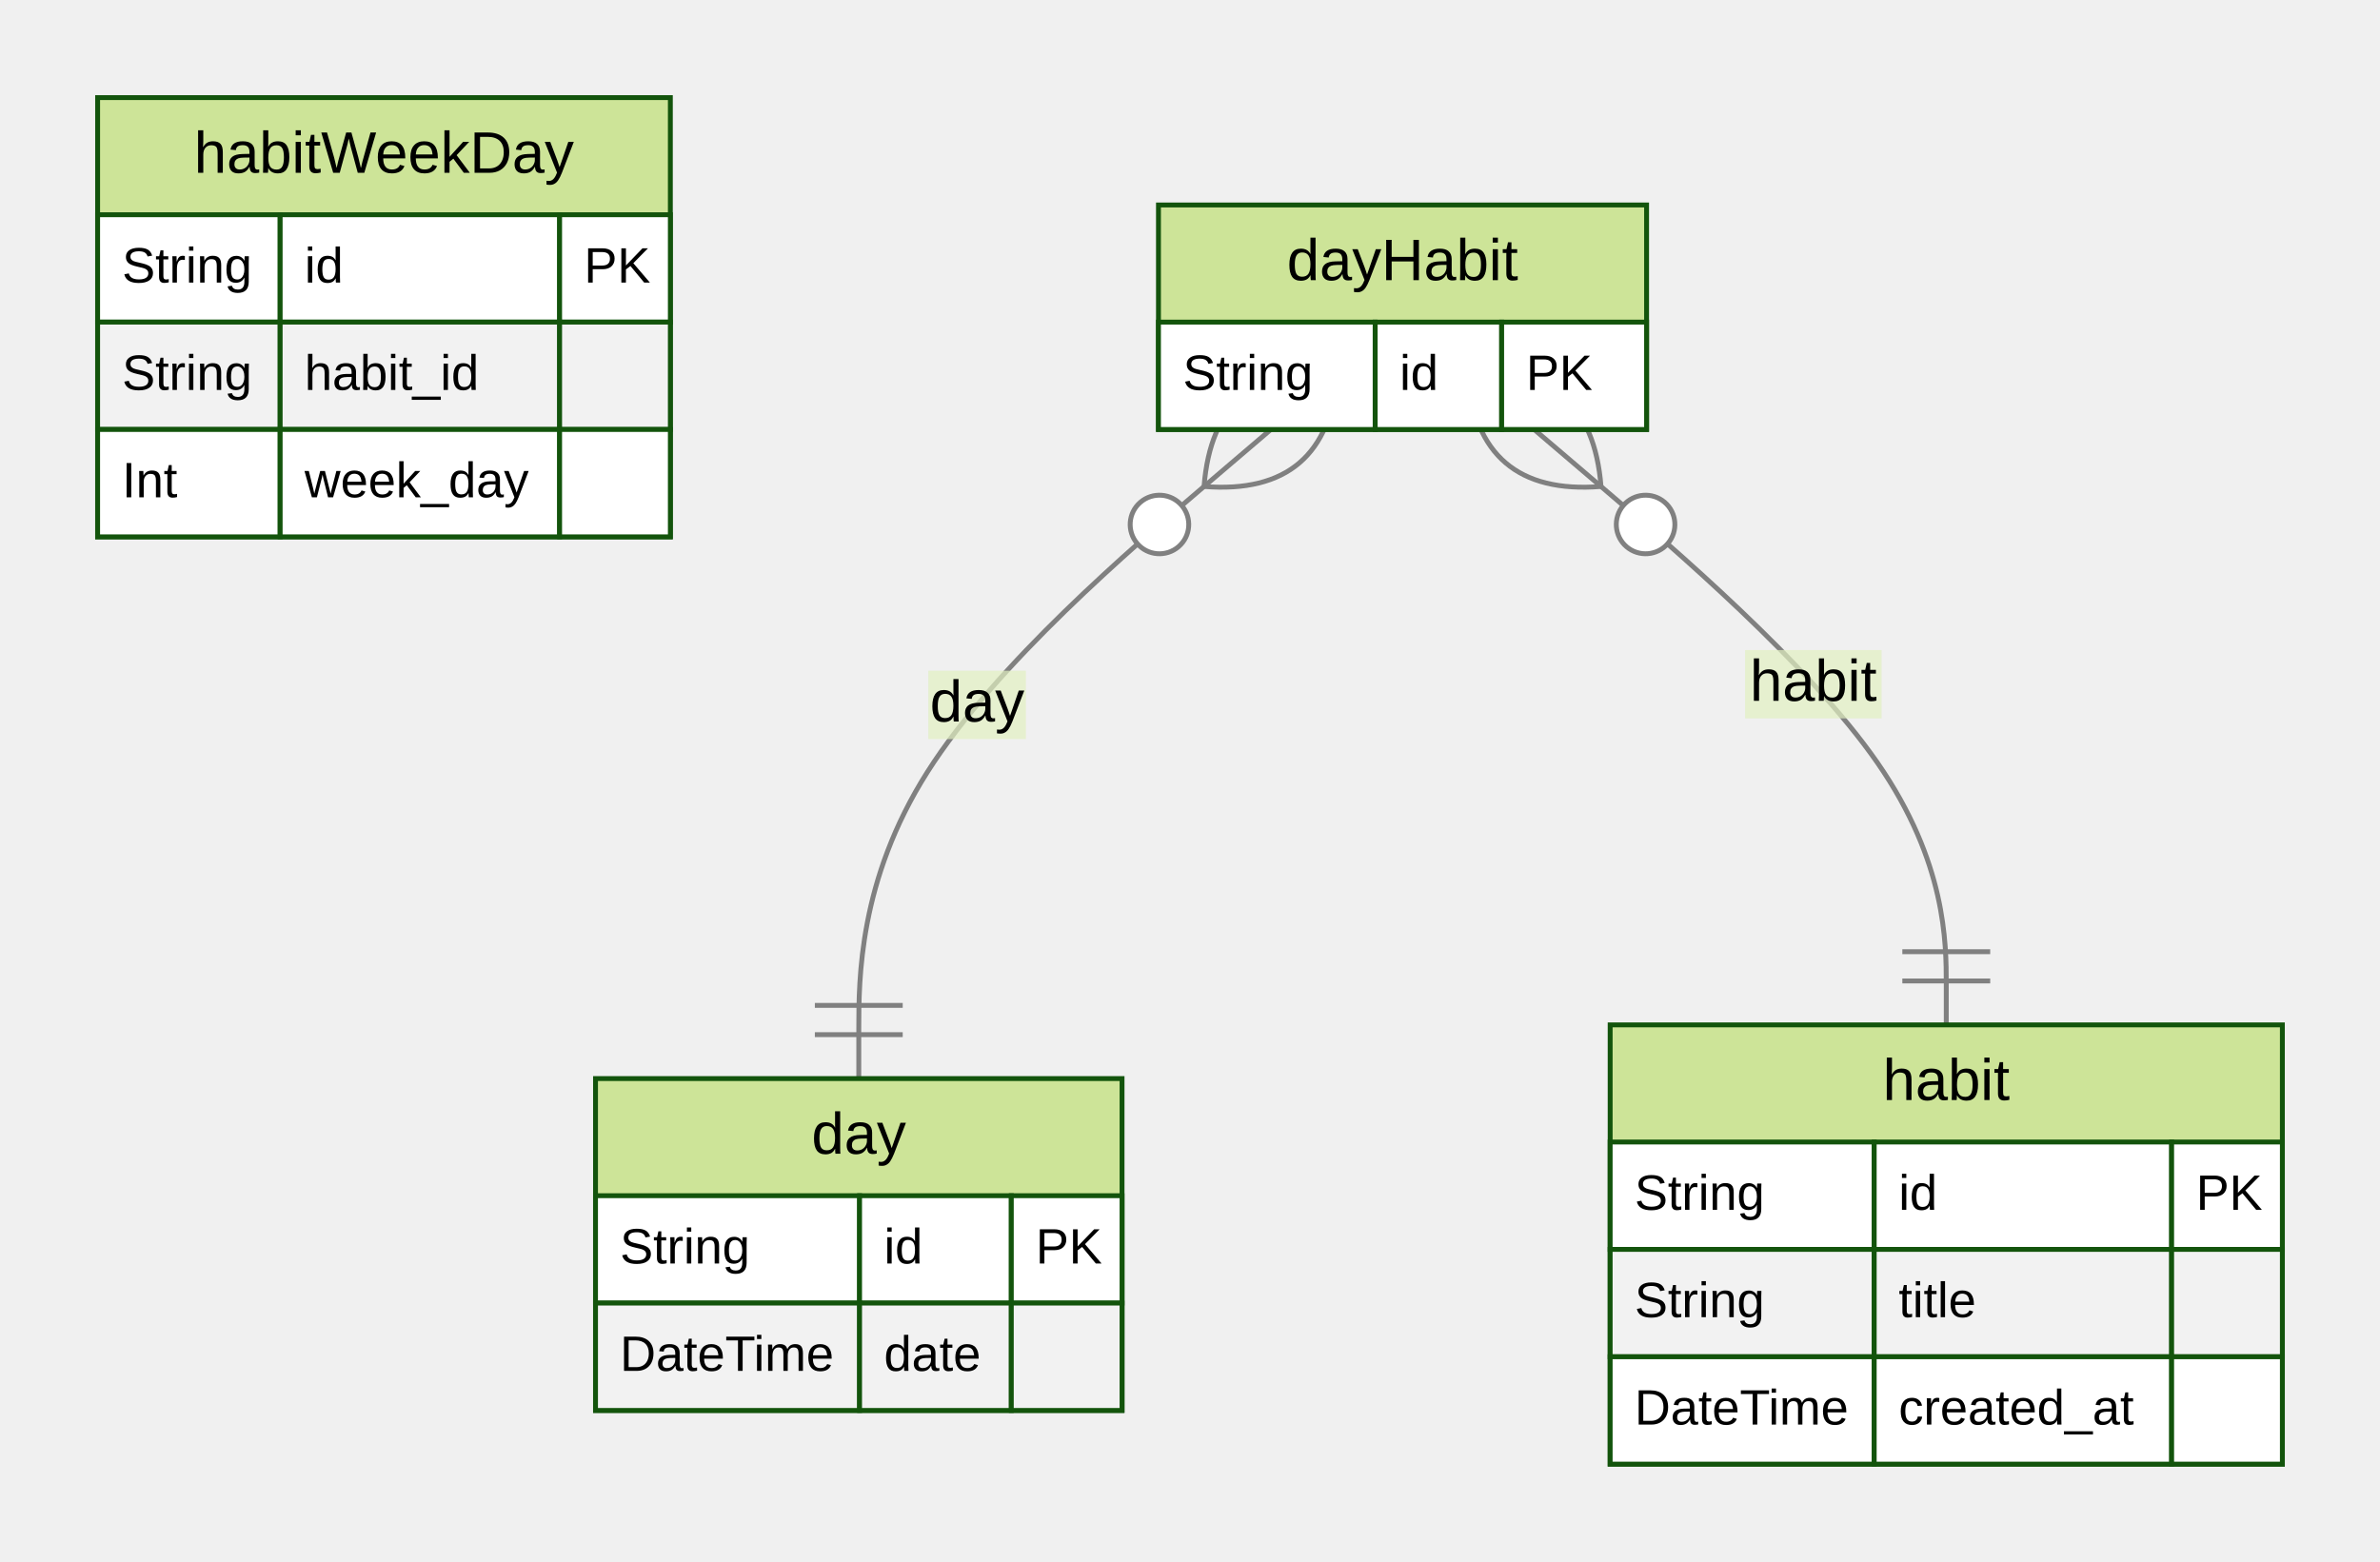
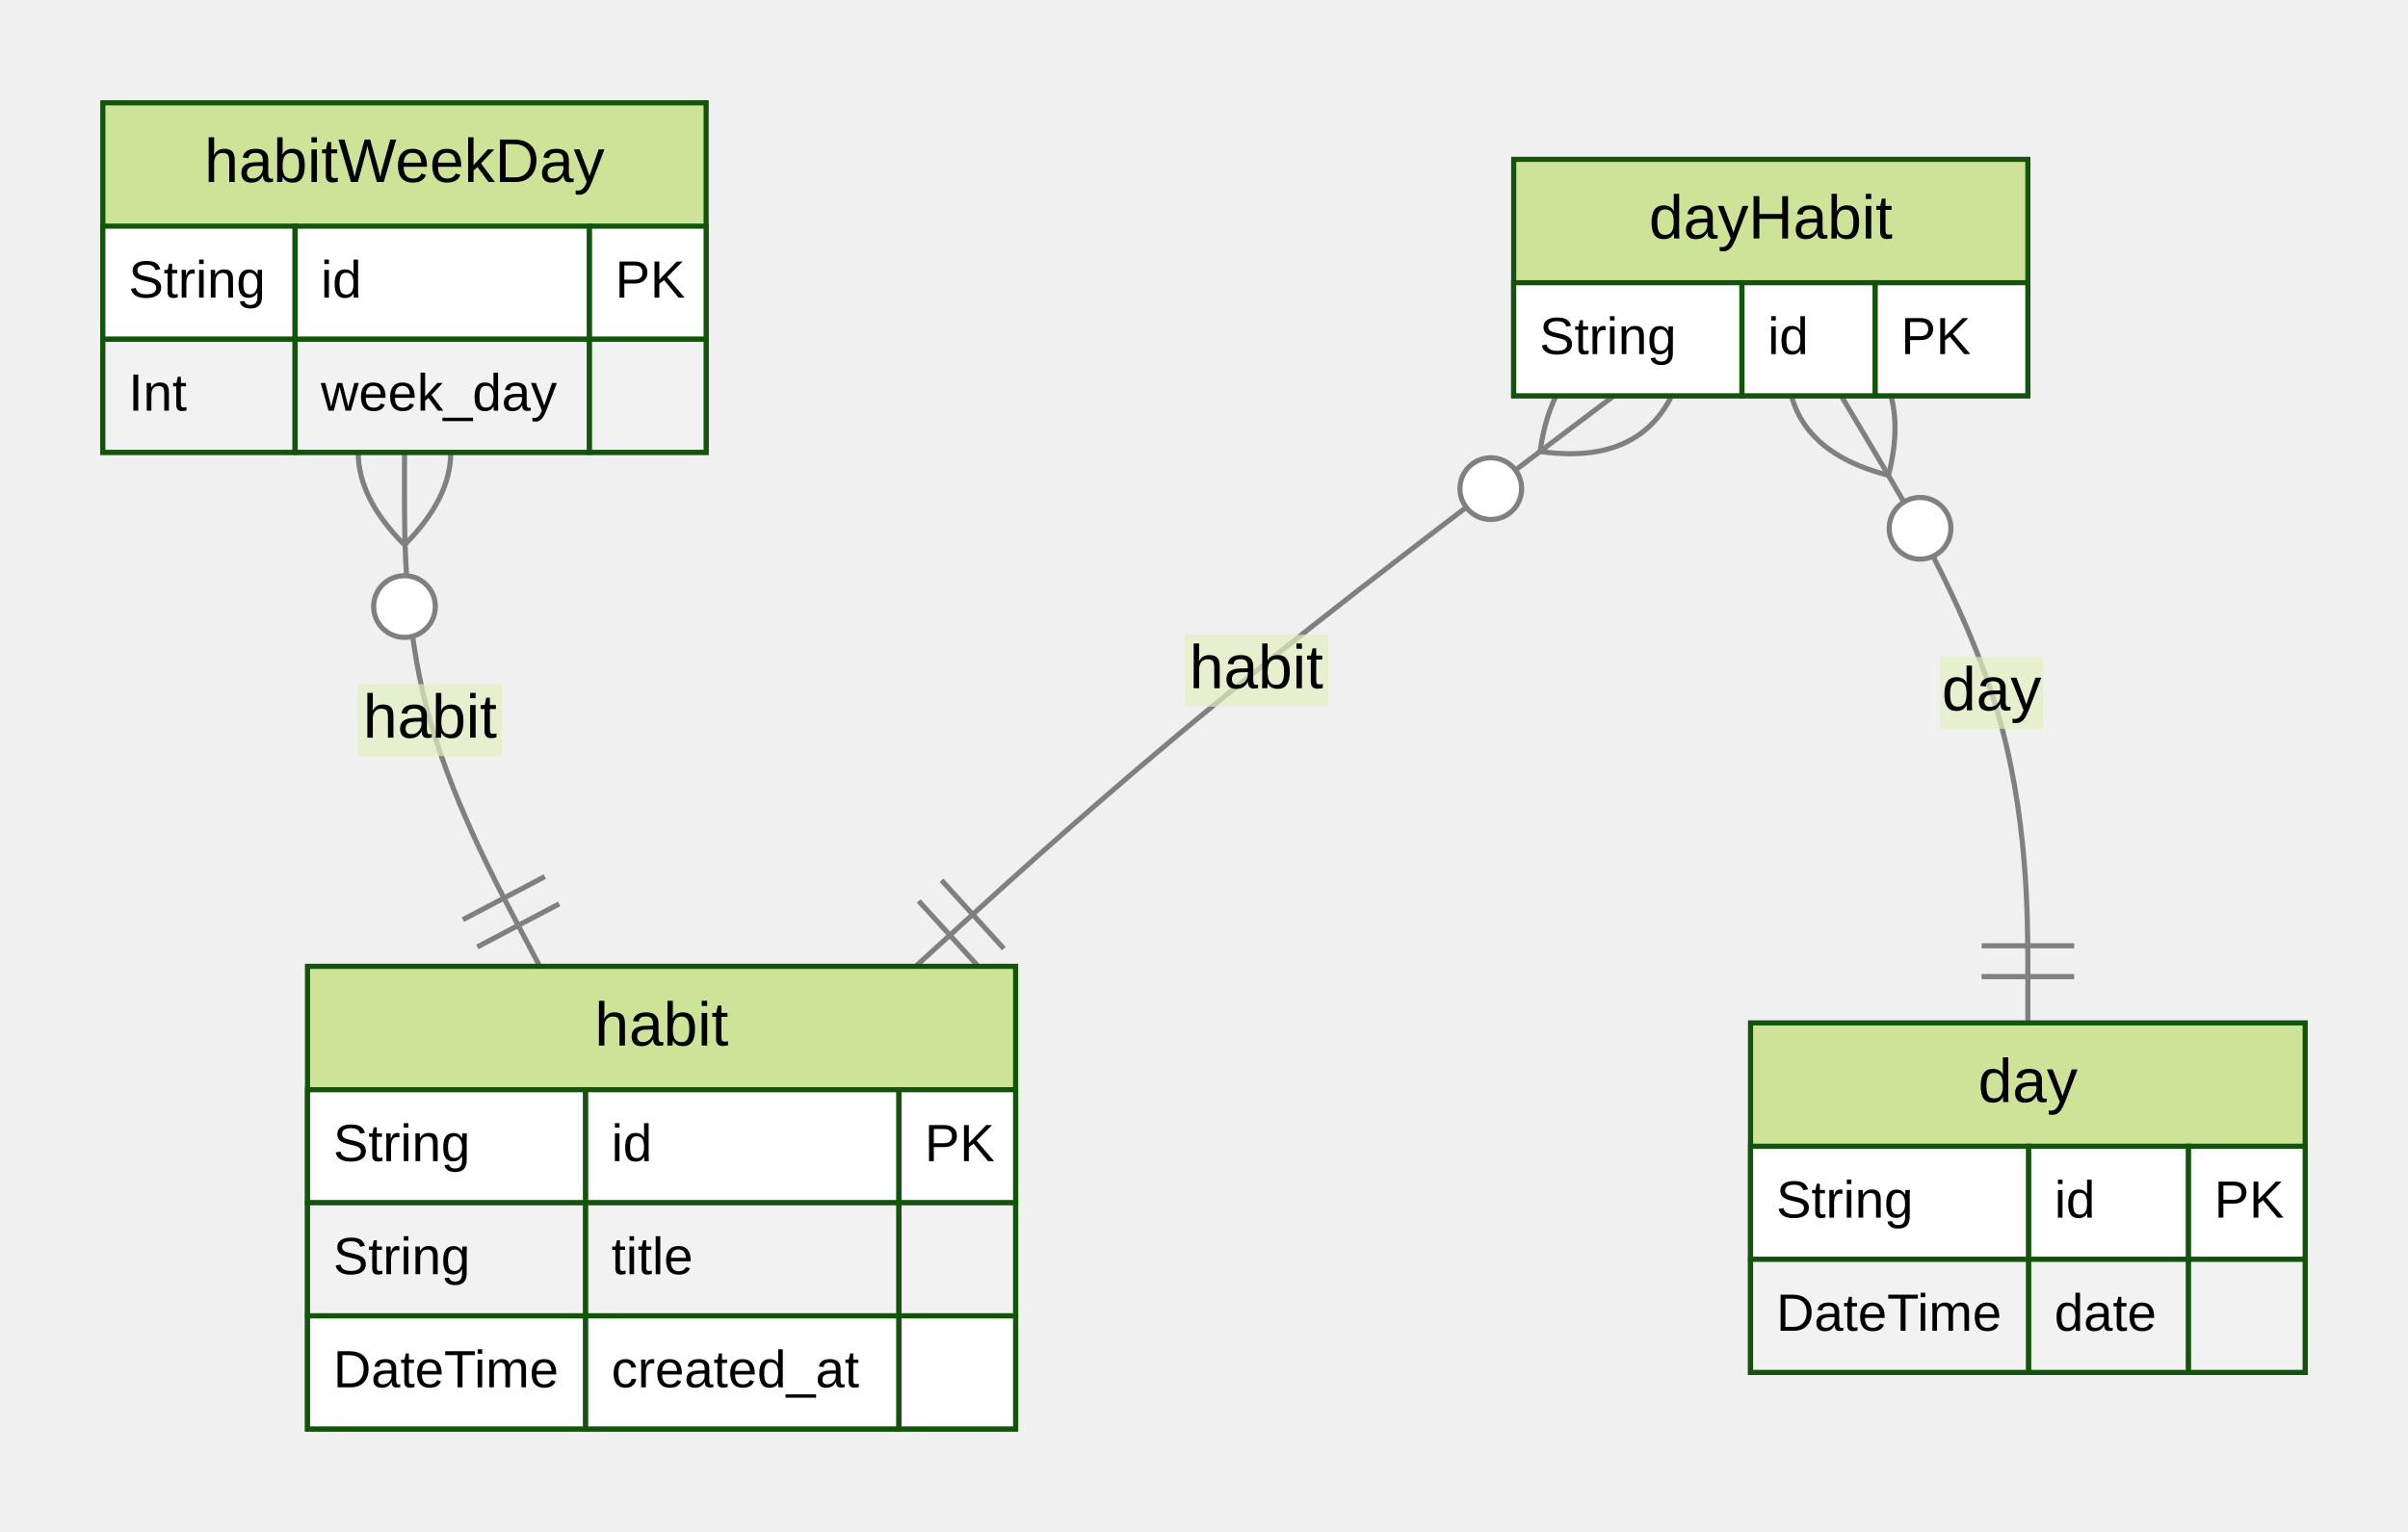
- <svg xmlns="http://www.w3.org/2000/svg" aria-roledescription="er" viewBox="0 0 487.592 320" style="max-width: 487.592px; background-color: white;" width="100%" id="mermaid-0">
+ <svg xmlns="http://www.w3.org/2000/svg" aria-roledescription="er" viewBox="0 0 468.333 298" style="max-width: 468.333px; background-color: white;" width="100%" id="mermaid-0">
  <style>#mermaid-0{font-family:"trebuchet ms",verdana,arial,sans-serif;font-size:16px;fill:#000000;}#mermaid-0 .error-icon{fill:#552222;}#mermaid-0 .error-text{fill:#552222;stroke:#552222;}#mermaid-0 .edge-thickness-normal{stroke-width:2px;}#mermaid-0 .edge-thickness-thick{stroke-width:3.5px;}#mermaid-0 .edge-pattern-solid{stroke-dasharray:0;}#mermaid-0 .edge-pattern-dashed{stroke-dasharray:3;}#mermaid-0 .edge-pattern-dotted{stroke-dasharray:2;}#mermaid-0 .marker{fill:#000000;stroke:#000000;}#mermaid-0 .marker.cross{stroke:#000000;}#mermaid-0 svg{font-family:"trebuchet ms",verdana,arial,sans-serif;font-size:16px;}#mermaid-0 .entityBox{fill:#cde498;stroke:#13540c;}#mermaid-0 .attributeBoxOdd{fill:#ffffff;stroke:#13540c;}#mermaid-0 .attributeBoxEven{fill:#f2f2f2;stroke:#13540c;}#mermaid-0 .relationshipLabelBox{fill:hsl(78.158, 58.462%, 84.51%);opacity:0.7;background-color:hsl(78.158, 58.462%, 84.51%);}#mermaid-0 .relationshipLabelBox rect{opacity:0.5;}#mermaid-0 .relationshipLine{stroke:#000000;}#mermaid-0 .entityTitleText{text-anchor:middle;font-size:18px;fill:#000000;}#mermaid-0 :root{--mermaid-font-family:"trebuchet ms",verdana,arial,sans-serif;}</style>
  <g />
  <defs>
    <marker orient="auto" markerHeight="18" markerWidth="18" refY="9" refX="0" id="ONLY_ONE_START">
      <path d="M9,0 L9,18 M15,0 L15,18" fill="none" stroke="gray" />
    </marker>
  </defs>
  <defs>
    <marker orient="auto" markerHeight="18" markerWidth="18" refY="9" refX="18" id="ONLY_ONE_END">
      <path d="M3,0 L3,18 M9,0 L9,18" fill="none" stroke="gray" />
    </marker>
  </defs>
  <defs>
    <marker orient="auto" markerHeight="18" markerWidth="30" refY="9" refX="0" id="ZERO_OR_ONE_START">
      <circle r="6" cy="9" cx="21" fill="white" stroke="gray" />
      <path d="M9,0 L9,18" fill="none" stroke="gray" />
    </marker>
  </defs>
  <defs>
    <marker orient="auto" markerHeight="18" markerWidth="30" refY="9" refX="30" id="ZERO_OR_ONE_END">
      <circle r="6" cy="9" cx="9" fill="white" stroke="gray" />
      <path d="M21,0 L21,18" fill="none" stroke="gray" />
    </marker>
  </defs>
  <defs>
    <marker orient="auto" markerHeight="36" markerWidth="45" refY="18" refX="18" id="ONE_OR_MORE_START">
      <path d="M0,18 Q 18,0 36,18 Q 18,36 0,18 M42,9 L42,27" fill="none" stroke="gray" />
    </marker>
  </defs>
  <defs>
    <marker orient="auto" markerHeight="36" markerWidth="45" refY="18" refX="27" id="ONE_OR_MORE_END">
      <path d="M3,9 L3,27 M9,18 Q27,0 45,18 Q27,36 9,18" fill="none" stroke="gray" />
    </marker>
  </defs>
  <defs>
    <marker orient="auto" markerHeight="36" markerWidth="57" refY="18" refX="18" id="ZERO_OR_MORE_START">
      <circle r="6" cy="18" cx="48" fill="white" stroke="gray" />
      <path d="M0,18 Q18,0 36,18 Q18,36 0,18" fill="none" stroke="gray" />
    </marker>
  </defs>
  <defs>
    <marker orient="auto" markerHeight="36" markerWidth="57" refY="18" refX="39" id="ZERO_OR_MORE_END">
      <circle r="6" cy="18" cx="9" fill="white" stroke="gray" />
      <path d="M21,18 Q39,0 57,18 Q39,36 21,18" fill="none" stroke="gray" />
    </marker>
  </defs>
-   <path style="stroke: gray; fill: none;" marker-start="url(#ZERO_OR_MORE_START)" marker-end="url(#ONLY_ONE_END)" d="M260.366,88L246.295,100C232.224,112,204.081,136,190.01,158.167C175.939,180.333,175.939,200.667,175.939,210.833L175.939,221" class="er relationshipLine" />
-   <path style="stroke: gray; fill: none;" marker-start="url(#ZERO_OR_MORE_START)" marker-end="url(#ONLY_ONE_END)" d="M314.306,88L328.377,100C342.448,112,370.59,136,384.661,156.333C398.733,176.667,398.733,193.333,398.733,201.667L398.733,210" class="er relationshipLine" />
-   <g transform="translate(329.8736,210 )" id="entity-habit-9d9c3540-f899-43be-905a-1f399aaa0d6f">
+   <path style="stroke: gray; fill: none;" marker-start="url(#ZERO_OR_MORE_START)" marker-end="url(#ONLY_ONE_END)" d="M78.668,88L78.668,96.333C78.668,104.667,78.668,121.333,83.054,138C87.44,154.667,96.212,171.333,100.598,179.667L104.984,188" class="er relationshipLine" />
+   <path style="stroke: gray; fill: none;" marker-start="url(#ZERO_OR_MORE_START)" marker-end="url(#ONLY_ONE_END)" d="M358.089,77L364.141,87.167C370.192,97.333,382.295,117.667,388.347,138C394.399,158.333,394.399,178.667,394.399,188.833L394.399,199" class="er relationshipLine" />
+   <path style="stroke: gray; fill: none;" marker-start="url(#ZERO_OR_MORE_START)" marker-end="url(#ONLY_ONE_END)" d="M313.897,77L300.415,87.167C286.932,97.333,259.967,117.667,237.332,136.167C214.698,154.667,196.393,171.333,187.241,179.667L178.089,188" class="er relationshipLine" />
+   <g transform="translate(59.80891,188 )" id="entity-habit-d65b5383-b622-448f-ac45-f253e4ec14ff">
    <rect height="90" width="137.718" y="0" x="0" class="er entityBox" />
-     <text style="dominant-baseline: middle; text-anchor: middle; font-size: 12px;" transform="translate(68.85901,12)" y="0" x="0" id="text-entity-habit-9d9c3540-f899-43be-905a-1f399aaa0d6f" class="er entityLabel">habit</text>
+     <text style="dominant-baseline: middle; text-anchor: middle; font-size: 12px;" transform="translate(68.85901,12)" y="0" x="0" id="text-entity-habit-d65b5383-b622-448f-ac45-f253e4ec14ff" class="er entityLabel">habit</text>
    <rect height="22" width="54.096" y="24" x="0" class="er attributeBoxOdd" />
-     <text style="dominant-baseline: middle; font-size: 10.2px;" transform="translate(5,35)" y="0" x="0" id="text-entity-habit-9d9c3540-f899-43be-905a-1f399aaa0d6f-attr-1-type" class="er entityLabel">String</text>
+     <text style="dominant-baseline: middle; font-size: 10.2px;" transform="translate(5,35)" y="0" x="0" id="text-entity-habit-d65b5383-b622-448f-ac45-f253e4ec14ff-attr-1-type" class="er entityLabel">String</text>
    <rect height="22" width="60.935" y="24" x="54.096" class="er attributeBoxOdd" />
-     <text style="dominant-baseline: middle; font-size: 10.2px;" transform="translate(59.09555,35)" y="0" x="0" id="text-entity-habit-9d9c3540-f899-43be-905a-1f399aaa0d6f-attr-1-name" class="er entityLabel">id</text>
+     <text style="dominant-baseline: middle; font-size: 10.2px;" transform="translate(59.09555,35)" y="0" x="0" id="text-entity-habit-d65b5383-b622-448f-ac45-f253e4ec14ff-attr-1-name" class="er entityLabel">id</text>
    <rect height="22" width="22.688" y="24" x="115.03" class="er attributeBoxOdd" />
-     <text style="dominant-baseline: middle; font-size: 10.2px;" transform="translate(120.0303,35)" y="0" x="0" id="text-entity-habit-9d9c3540-f899-43be-905a-1f399aaa0d6f-attr-1-key" class="er entityLabel">PK</text>
+     <text style="dominant-baseline: middle; font-size: 10.2px;" transform="translate(120.0303,35)" y="0" x="0" id="text-entity-habit-d65b5383-b622-448f-ac45-f253e4ec14ff-attr-1-key" class="er entityLabel">PK</text>
    <rect height="22" width="54.096" y="46" x="0" class="er attributeBoxEven" />
-     <text style="dominant-baseline: middle; font-size: 10.2px;" transform="translate(5,57)" y="0" x="0" id="text-entity-habit-9d9c3540-f899-43be-905a-1f399aaa0d6f-attr-2-type" class="er entityLabel">String</text>
+     <text style="dominant-baseline: middle; font-size: 10.2px;" transform="translate(5,57)" y="0" x="0" id="text-entity-habit-d65b5383-b622-448f-ac45-f253e4ec14ff-attr-2-type" class="er entityLabel">String</text>
    <rect height="22" width="60.935" y="46" x="54.096" class="er attributeBoxEven" />
-     <text style="dominant-baseline: middle; font-size: 10.2px;" transform="translate(59.09555,57)" y="0" x="0" id="text-entity-habit-9d9c3540-f899-43be-905a-1f399aaa0d6f-attr-2-name" class="er entityLabel">title</text>
+     <text style="dominant-baseline: middle; font-size: 10.2px;" transform="translate(59.09555,57)" y="0" x="0" id="text-entity-habit-d65b5383-b622-448f-ac45-f253e4ec14ff-attr-2-name" class="er entityLabel">title</text>
    <rect height="22" width="22.688" y="46" x="115.03" class="er attributeBoxEven" />
-     <text style="dominant-baseline: middle; font-size: 10.2px;" transform="translate(120.0303,57)" y="0" x="0" id="text-entity-habit-9d9c3540-f899-43be-905a-1f399aaa0d6f-attr-2-key" class="er entityLabel" />
+     <text style="dominant-baseline: middle; font-size: 10.2px;" transform="translate(120.0303,57)" y="0" x="0" id="text-entity-habit-d65b5383-b622-448f-ac45-f253e4ec14ff-attr-2-key" class="er entityLabel" />
    <rect height="22" width="54.096" y="68" x="0" class="er attributeBoxOdd" />
-     <text style="dominant-baseline: middle; font-size: 10.2px;" transform="translate(5,79)" y="0" x="0" id="text-entity-habit-9d9c3540-f899-43be-905a-1f399aaa0d6f-attr-3-type" class="er entityLabel">DateTime</text>
+     <text style="dominant-baseline: middle; font-size: 10.2px;" transform="translate(5,79)" y="0" x="0" id="text-entity-habit-d65b5383-b622-448f-ac45-f253e4ec14ff-attr-3-type" class="er entityLabel">DateTime</text>
    <rect height="22" width="60.935" y="68" x="54.096" class="er attributeBoxOdd" />
-     <text style="dominant-baseline: middle; font-size: 10.2px;" transform="translate(59.09555,79)" y="0" x="0" id="text-entity-habit-9d9c3540-f899-43be-905a-1f399aaa0d6f-attr-3-name" class="er entityLabel">created_at</text>
+     <text style="dominant-baseline: middle; font-size: 10.2px;" transform="translate(59.09555,79)" y="0" x="0" id="text-entity-habit-d65b5383-b622-448f-ac45-f253e4ec14ff-attr-3-name" class="er entityLabel">created_at</text>
    <rect height="22" width="22.688" y="68" x="115.03" class="er attributeBoxOdd" />
-     <text style="dominant-baseline: middle; font-size: 10.2px;" transform="translate(120.0303,79)" y="0" x="0" id="text-entity-habit-9d9c3540-f899-43be-905a-1f399aaa0d6f-attr-3-key" class="er entityLabel" />
+     <text style="dominant-baseline: middle; font-size: 10.2px;" transform="translate(120.0303,79)" y="0" x="0" id="text-entity-habit-d65b5383-b622-448f-ac45-f253e4ec14ff-attr-3-key" class="er entityLabel" />
  </g>
-   <g transform="translate(20,20 )" id="entity-habitWeekDay-b31431a4-0b7c-4ad6-8357-4b52310a801d">
-     <rect height="90" width="117.336" y="0" x="0" class="er entityBox" />
-     <text style="dominant-baseline: middle; text-anchor: middle; font-size: 12px;" transform="translate(58.66792,12)" y="0" x="0" id="text-entity-habitWeekDay-b31431a4-0b7c-4ad6-8357-4b52310a801d" class="er entityLabel">habitWeekDay</text>
+   <g transform="translate(20,20 )" id="entity-habitWeekDay-41af7fa5-99cb-48a8-98b9-a273fd236a1b">
+     <rect height="68" width="117.336" y="0" x="0" class="er entityBox" />
+     <text style="dominant-baseline: middle; text-anchor: middle; font-size: 12px;" transform="translate(58.66792,12)" y="0" x="0" id="text-entity-habitWeekDay-41af7fa5-99cb-48a8-98b9-a273fd236a1b" class="er entityLabel">habitWeekDay</text>
    <rect height="22" width="37.396" y="24" x="0" class="er attributeBoxOdd" />
-     <text style="dominant-baseline: middle; font-size: 10.2px;" transform="translate(5,35)" y="0" x="0" id="text-entity-habitWeekDay-b31431a4-0b7c-4ad6-8357-4b52310a801d-attr-1-type" class="er entityLabel">String</text>
+     <text style="dominant-baseline: middle; font-size: 10.2px;" transform="translate(5,35)" y="0" x="0" id="text-entity-habitWeekDay-41af7fa5-99cb-48a8-98b9-a273fd236a1b-attr-1-type" class="er entityLabel">String</text>
    <rect height="22" width="57.252" y="24" x="37.396" class="er attributeBoxOdd" />
-     <text style="dominant-baseline: middle; font-size: 10.2px;" transform="translate(42.39606,35)" y="0" x="0" id="text-entity-habitWeekDay-b31431a4-0b7c-4ad6-8357-4b52310a801d-attr-1-name" class="er entityLabel">id</text>
+     <text style="dominant-baseline: middle; font-size: 10.2px;" transform="translate(42.39606,35)" y="0" x="0" id="text-entity-habitWeekDay-41af7fa5-99cb-48a8-98b9-a273fd236a1b-attr-1-name" class="er entityLabel">id</text>
    <rect height="22" width="22.688" y="24" x="94.648" class="er attributeBoxOdd" />
-     <text style="dominant-baseline: middle; font-size: 10.2px;" transform="translate(99.64815,35)" y="0" x="0" id="text-entity-habitWeekDay-b31431a4-0b7c-4ad6-8357-4b52310a801d-attr-1-key" class="er entityLabel">PK</text>
+     <text style="dominant-baseline: middle; font-size: 10.2px;" transform="translate(99.64815,35)" y="0" x="0" id="text-entity-habitWeekDay-41af7fa5-99cb-48a8-98b9-a273fd236a1b-attr-1-key" class="er entityLabel">PK</text>
    <rect height="22" width="37.396" y="46" x="0" class="er attributeBoxEven" />
-     <text style="dominant-baseline: middle; font-size: 10.2px;" transform="translate(5,57)" y="0" x="0" id="text-entity-habitWeekDay-b31431a4-0b7c-4ad6-8357-4b52310a801d-attr-2-type" class="er entityLabel">String</text>
+     <text style="dominant-baseline: middle; font-size: 10.2px;" transform="translate(5,57)" y="0" x="0" id="text-entity-habitWeekDay-41af7fa5-99cb-48a8-98b9-a273fd236a1b-attr-2-type" class="er entityLabel">Int</text>
    <rect height="22" width="57.252" y="46" x="37.396" class="er attributeBoxEven" />
-     <text style="dominant-baseline: middle; font-size: 10.2px;" transform="translate(42.39606,57)" y="0" x="0" id="text-entity-habitWeekDay-b31431a4-0b7c-4ad6-8357-4b52310a801d-attr-2-name" class="er entityLabel">habit_id</text>
+     <text style="dominant-baseline: middle; font-size: 10.2px;" transform="translate(42.39606,57)" y="0" x="0" id="text-entity-habitWeekDay-41af7fa5-99cb-48a8-98b9-a273fd236a1b-attr-2-name" class="er entityLabel">week_day</text>
    <rect height="22" width="22.688" y="46" x="94.648" class="er attributeBoxEven" />
-     <text style="dominant-baseline: middle; font-size: 10.2px;" transform="translate(99.64815,57)" y="0" x="0" id="text-entity-habitWeekDay-b31431a4-0b7c-4ad6-8357-4b52310a801d-attr-2-key" class="er entityLabel" />
-     <rect height="22" width="37.396" y="68" x="0" class="er attributeBoxOdd" />
-     <text style="dominant-baseline: middle; font-size: 10.2px;" transform="translate(5,79)" y="0" x="0" id="text-entity-habitWeekDay-b31431a4-0b7c-4ad6-8357-4b52310a801d-attr-3-type" class="er entityLabel">Int</text>
-     <rect height="22" width="57.252" y="68" x="37.396" class="er attributeBoxOdd" />
-     <text style="dominant-baseline: middle; font-size: 10.2px;" transform="translate(42.39606,79)" y="0" x="0" id="text-entity-habitWeekDay-b31431a4-0b7c-4ad6-8357-4b52310a801d-attr-3-name" class="er entityLabel">week_day</text>
-     <rect height="22" width="22.688" y="68" x="94.648" class="er attributeBoxOdd" />
-     <text style="dominant-baseline: middle; font-size: 10.2px;" transform="translate(99.64815,79)" y="0" x="0" id="text-entity-habitWeekDay-b31431a4-0b7c-4ad6-8357-4b52310a801d-attr-3-key" class="er entityLabel" />
+     <text style="dominant-baseline: middle; font-size: 10.2px;" transform="translate(99.64815,57)" y="0" x="0" id="text-entity-habitWeekDay-41af7fa5-99cb-48a8-98b9-a273fd236a1b-attr-2-key" class="er entityLabel" />
  </g>
-   <g transform="translate(122.0045,221 )" id="entity-day-9a4f91cc-227f-4f5c-b79a-8750a15dd27f">
+   <g transform="translate(340.4641,199 )" id="entity-day-9aa3a851-ba26-4c87-a01a-72f2d7c8607f">
    <rect height="68" width="107.869" y="0" x="0" class="er entityBox" />
-     <text style="dominant-baseline: middle; text-anchor: middle; font-size: 12px;" transform="translate(53.93452,12)" y="0" x="0" id="text-entity-day-9a4f91cc-227f-4f5c-b79a-8750a15dd27f" class="er entityLabel">day</text>
+     <text style="dominant-baseline: middle; text-anchor: middle; font-size: 12px;" transform="translate(53.93452,12)" y="0" x="0" id="text-entity-day-9aa3a851-ba26-4c87-a01a-72f2d7c8607f" class="er entityLabel">day</text>
    <rect height="22" width="54.096" y="24" x="0" class="er attributeBoxOdd" />
-     <text style="dominant-baseline: middle; font-size: 10.2px;" transform="translate(5,35)" y="0" x="0" id="text-entity-day-9a4f91cc-227f-4f5c-b79a-8750a15dd27f-attr-1-type" class="er entityLabel">String</text>
+     <text style="dominant-baseline: middle; font-size: 10.2px;" transform="translate(5,35)" y="0" x="0" id="text-entity-day-9aa3a851-ba26-4c87-a01a-72f2d7c8607f-attr-1-type" class="er entityLabel">String</text>
    <rect height="22" width="31.086" y="24" x="54.096" class="er attributeBoxOdd" />
-     <text style="dominant-baseline: middle; font-size: 10.2px;" transform="translate(59.09555,35)" y="0" x="0" id="text-entity-day-9a4f91cc-227f-4f5c-b79a-8750a15dd27f-attr-1-name" class="er entityLabel">id</text>
+     <text style="dominant-baseline: middle; font-size: 10.2px;" transform="translate(59.09555,35)" y="0" x="0" id="text-entity-day-9aa3a851-ba26-4c87-a01a-72f2d7c8607f-attr-1-name" class="er entityLabel">id</text>
    <rect height="22" width="22.688" y="24" x="85.181" class="er attributeBoxOdd" />
-     <text style="dominant-baseline: middle; font-size: 10.2px;" transform="translate(90.18137,35)" y="0" x="0" id="text-entity-day-9a4f91cc-227f-4f5c-b79a-8750a15dd27f-attr-1-key" class="er entityLabel">PK</text>
+     <text style="dominant-baseline: middle; font-size: 10.2px;" transform="translate(90.18137,35)" y="0" x="0" id="text-entity-day-9aa3a851-ba26-4c87-a01a-72f2d7c8607f-attr-1-key" class="er entityLabel">PK</text>
    <rect height="22" width="54.096" y="46" x="0" class="er attributeBoxEven" />
-     <text style="dominant-baseline: middle; font-size: 10.2px;" transform="translate(5,57)" y="0" x="0" id="text-entity-day-9a4f91cc-227f-4f5c-b79a-8750a15dd27f-attr-2-type" class="er entityLabel">DateTime</text>
+     <text style="dominant-baseline: middle; font-size: 10.2px;" transform="translate(5,57)" y="0" x="0" id="text-entity-day-9aa3a851-ba26-4c87-a01a-72f2d7c8607f-attr-2-type" class="er entityLabel">DateTime</text>
    <rect height="22" width="31.086" y="46" x="54.096" class="er attributeBoxEven" />
-     <text style="dominant-baseline: middle; font-size: 10.2px;" transform="translate(59.09555,57)" y="0" x="0" id="text-entity-day-9a4f91cc-227f-4f5c-b79a-8750a15dd27f-attr-2-name" class="er entityLabel">date</text>
+     <text style="dominant-baseline: middle; font-size: 10.2px;" transform="translate(59.09555,57)" y="0" x="0" id="text-entity-day-9aa3a851-ba26-4c87-a01a-72f2d7c8607f-attr-2-name" class="er entityLabel">date</text>
    <rect height="22" width="22.688" y="46" x="85.181" class="er attributeBoxEven" />
-     <text style="dominant-baseline: middle; font-size: 10.2px;" transform="translate(90.18137,57)" y="0" x="0" id="text-entity-day-9a4f91cc-227f-4f5c-b79a-8750a15dd27f-attr-2-key" class="er entityLabel" />
+     <text style="dominant-baseline: middle; font-size: 10.2px;" transform="translate(90.18137,57)" y="0" x="0" id="text-entity-day-9aa3a851-ba26-4c87-a01a-72f2d7c8607f-attr-2-key" class="er entityLabel" />
  </g>
-   <g transform="translate(237.3358,42 )" id="entity-dayHabit-258a50b6-7473-40d1-885d-ff4be77a3bf4">
+   <g transform="translate(294.3986,31 )" id="entity-dayHabit-21db655a-192e-4bc4-bbb5-6c37263e5260">
    <rect height="46" width="100" y="0" x="0" class="er entityBox" />
-     <text style="dominant-baseline: middle; text-anchor: middle; font-size: 12px;" transform="translate(50,12)" y="0" x="0" id="text-entity-dayHabit-258a50b6-7473-40d1-885d-ff4be77a3bf4" class="er entityLabel">dayHabit</text>
+     <text style="dominant-baseline: middle; text-anchor: middle; font-size: 12px;" transform="translate(50,12)" y="0" x="0" id="text-entity-dayHabit-21db655a-192e-4bc4-bbb5-6c37263e5260" class="er entityLabel">dayHabit</text>
    <rect height="22" width="44.399" y="24" x="0" class="er attributeBoxOdd" />
-     <text style="dominant-baseline: middle; font-size: 10.2px;" transform="translate(5,35)" y="0" x="0" id="text-entity-dayHabit-258a50b6-7473-40d1-885d-ff4be77a3bf4-attr-1-type" class="er entityLabel">String</text>
+     <text style="dominant-baseline: middle; font-size: 10.2px;" transform="translate(5,35)" y="0" x="0" id="text-entity-dayHabit-21db655a-192e-4bc4-bbb5-6c37263e5260-attr-1-type" class="er entityLabel">String</text>
    <rect height="22" width="25.911" y="24" x="44.399" class="er attributeBoxOdd" />
-     <text style="dominant-baseline: middle; font-size: 10.2px;" transform="translate(49.39862,35)" y="0" x="0" id="text-entity-dayHabit-258a50b6-7473-40d1-885d-ff4be77a3bf4-attr-1-name" class="er entityLabel">id</text>
+     <text style="dominant-baseline: middle; font-size: 10.2px;" transform="translate(49.39862,35)" y="0" x="0" id="text-entity-dayHabit-21db655a-192e-4bc4-bbb5-6c37263e5260-attr-1-name" class="er entityLabel">id</text>
    <rect height="22" width="29.69" y="24" x="70.31" class="er attributeBoxOdd" />
-     <text style="dominant-baseline: middle; font-size: 10.2px;" transform="translate(75.30976,35)" y="0" x="0" id="text-entity-dayHabit-258a50b6-7473-40d1-885d-ff4be77a3bf4-attr-1-key" class="er entityLabel">PK</text>
+     <text style="dominant-baseline: middle; font-size: 10.2px;" transform="translate(75.30976,35)" y="0" x="0" id="text-entity-dayHabit-21db655a-192e-4bc4-bbb5-6c37263e5260-attr-1-key" class="er entityLabel">PK</text>
  </g>
-   <rect height="14" width="19.99" y="137.437" x="190.189" class="er relationshipLabelBox" />
-   <text style="text-anchor: middle; dominant-baseline: middle; font-size: 12px;" y="144.437" x="200.184" id="rel1" class="er relationshipLabel">day</text>
-   <rect height="14" width="27.969" y="133.194" x="357.516" class="er relationshipLabelBox" />
-   <text style="text-anchor: middle; dominant-baseline: middle; font-size: 12px;" y="140.194" x="371.5" id="rel2" class="er relationshipLabel">habit</text>
+   <rect height="14" width="27.969" y="133.109" x="69.648" class="er relationshipLabelBox" />
+   <text style="text-anchor: middle; dominant-baseline: middle; font-size: 12px;" y="140.109" x="83.632" id="rel1" class="er relationshipLabel">habit</text>
+   <rect height="14" width="19.99" y="127.788" x="377.347" class="er relationshipLabelBox" />
+   <text style="text-anchor: middle; dominant-baseline: middle; font-size: 12px;" y="134.788" x="387.342" id="rel2" class="er relationshipLabel">day</text>
+   <rect height="14" width="27.969" y="123.489" x="230.357" class="er relationshipLabelBox" />
+   <text style="text-anchor: middle; dominant-baseline: middle; font-size: 12px;" y="130.489" x="244.341" id="rel3" class="er relationshipLabel">habit</text>
</svg>
